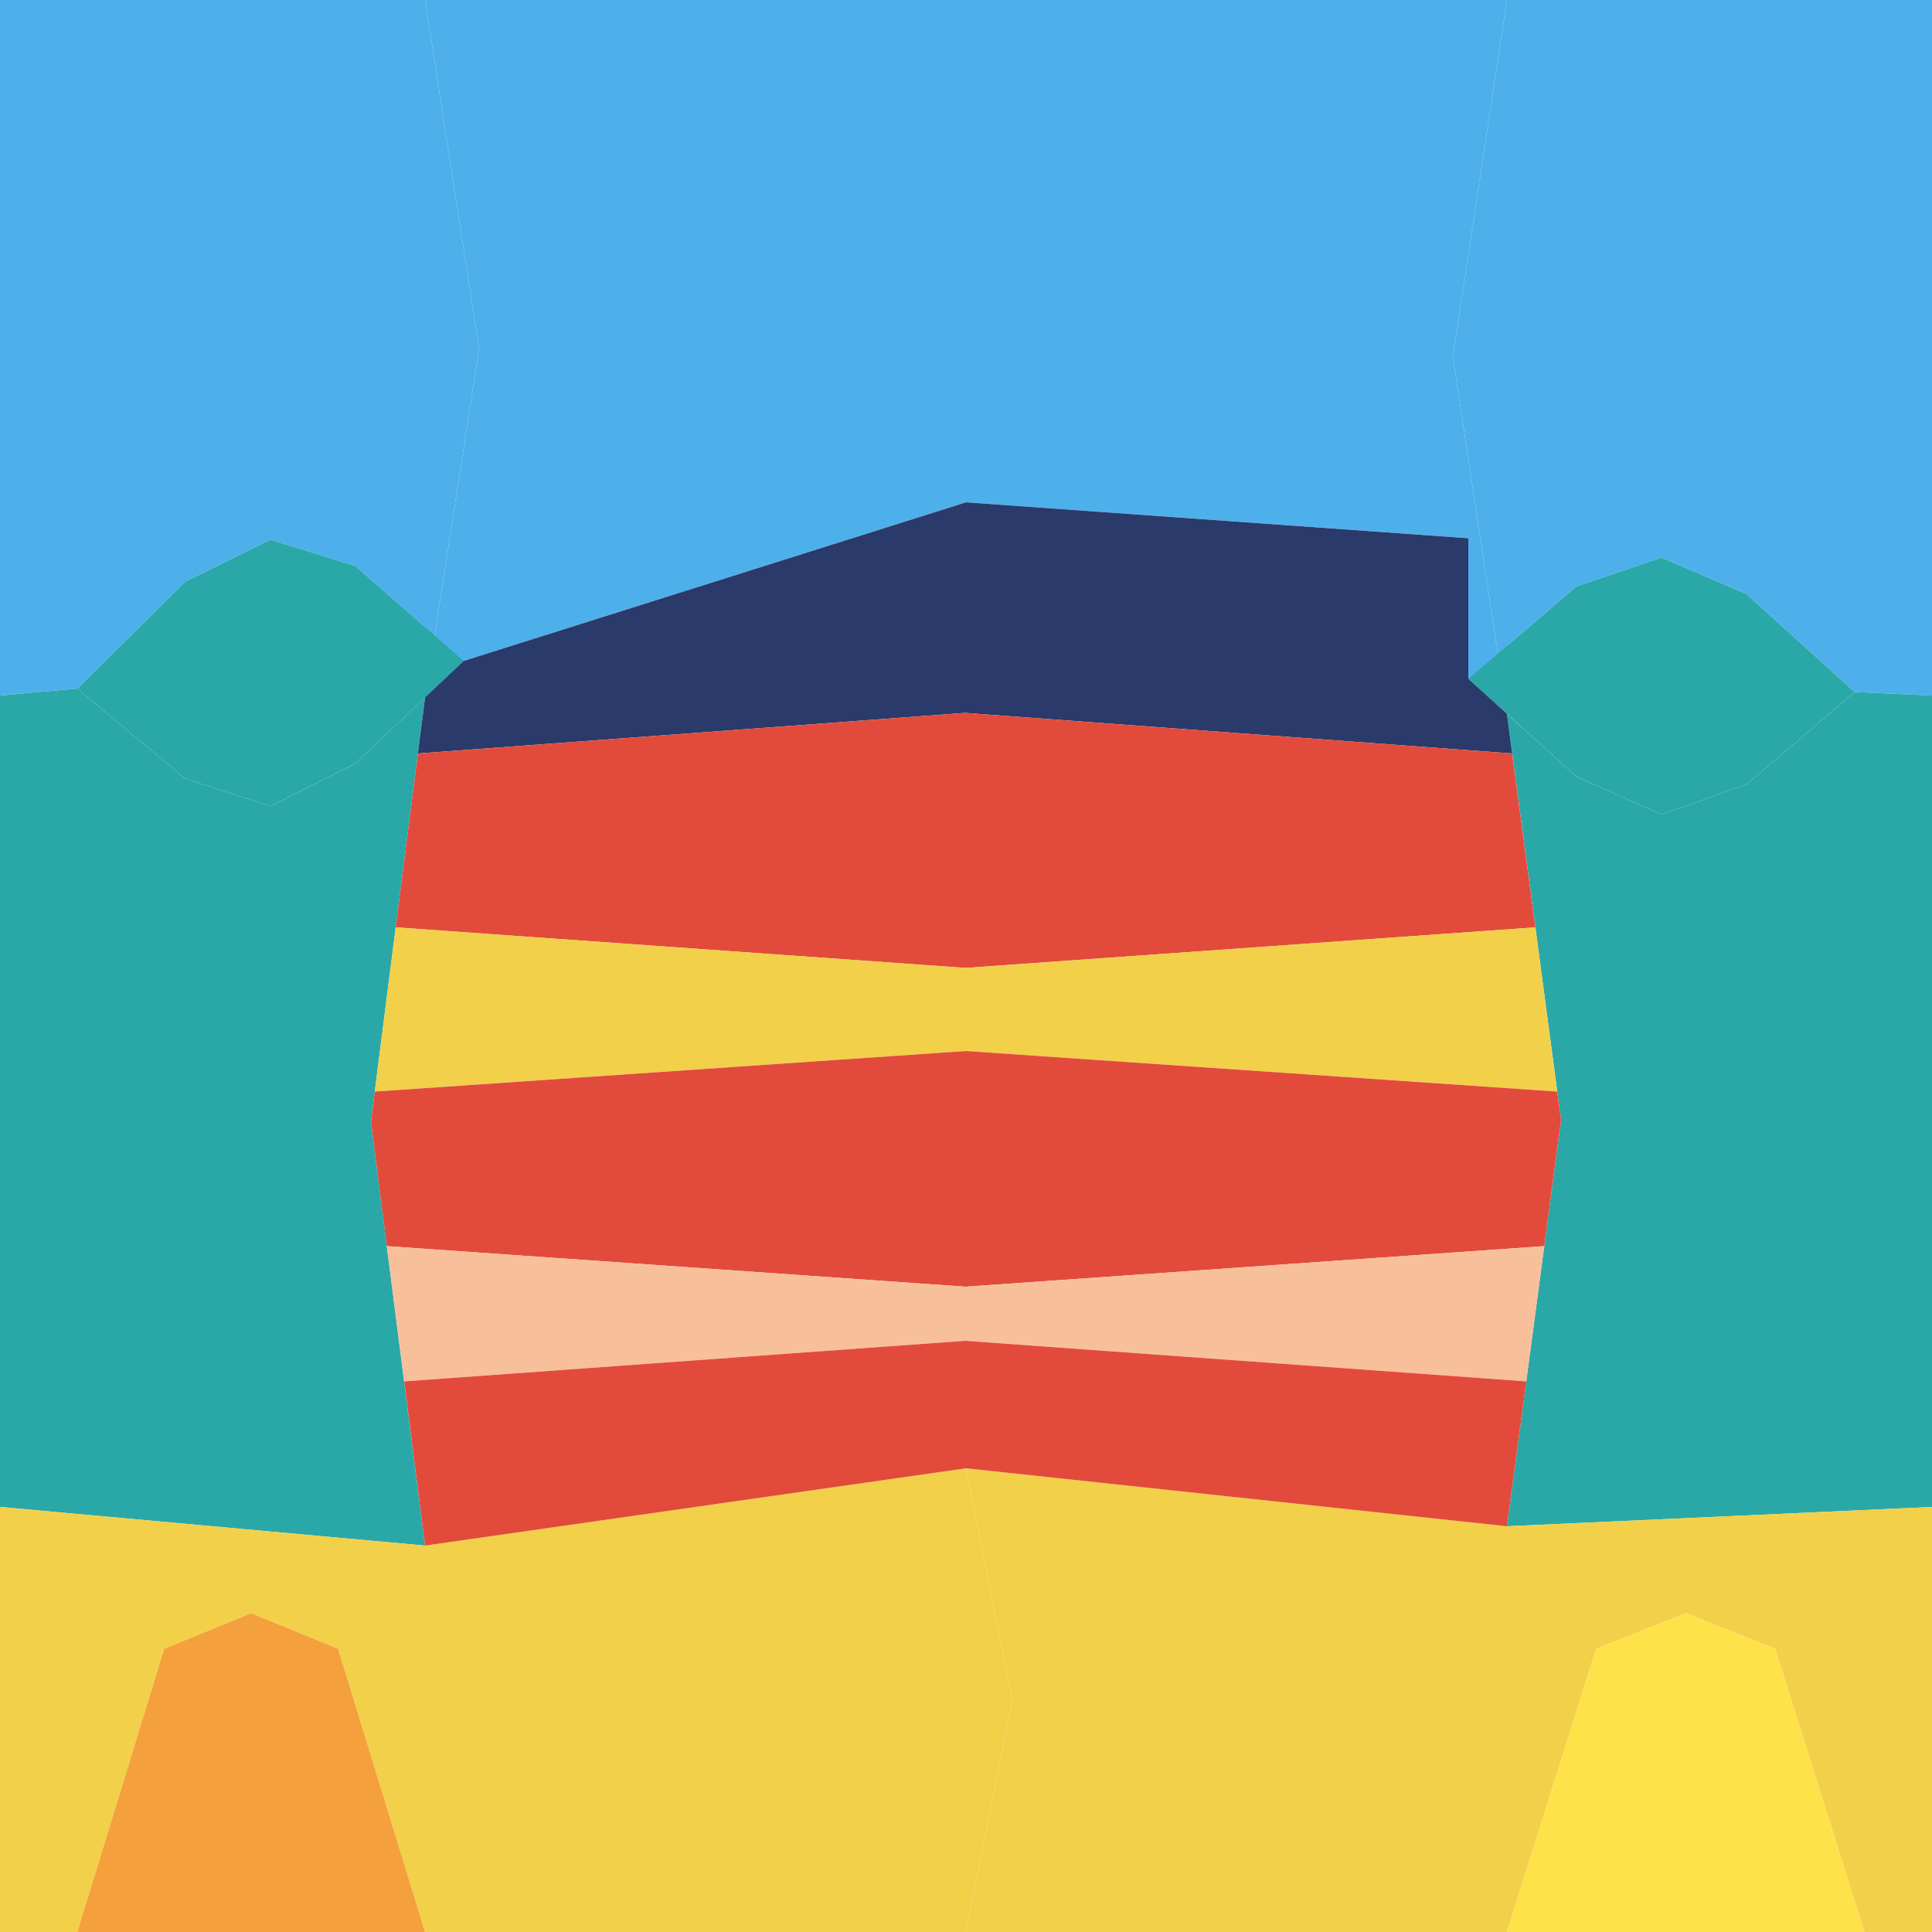
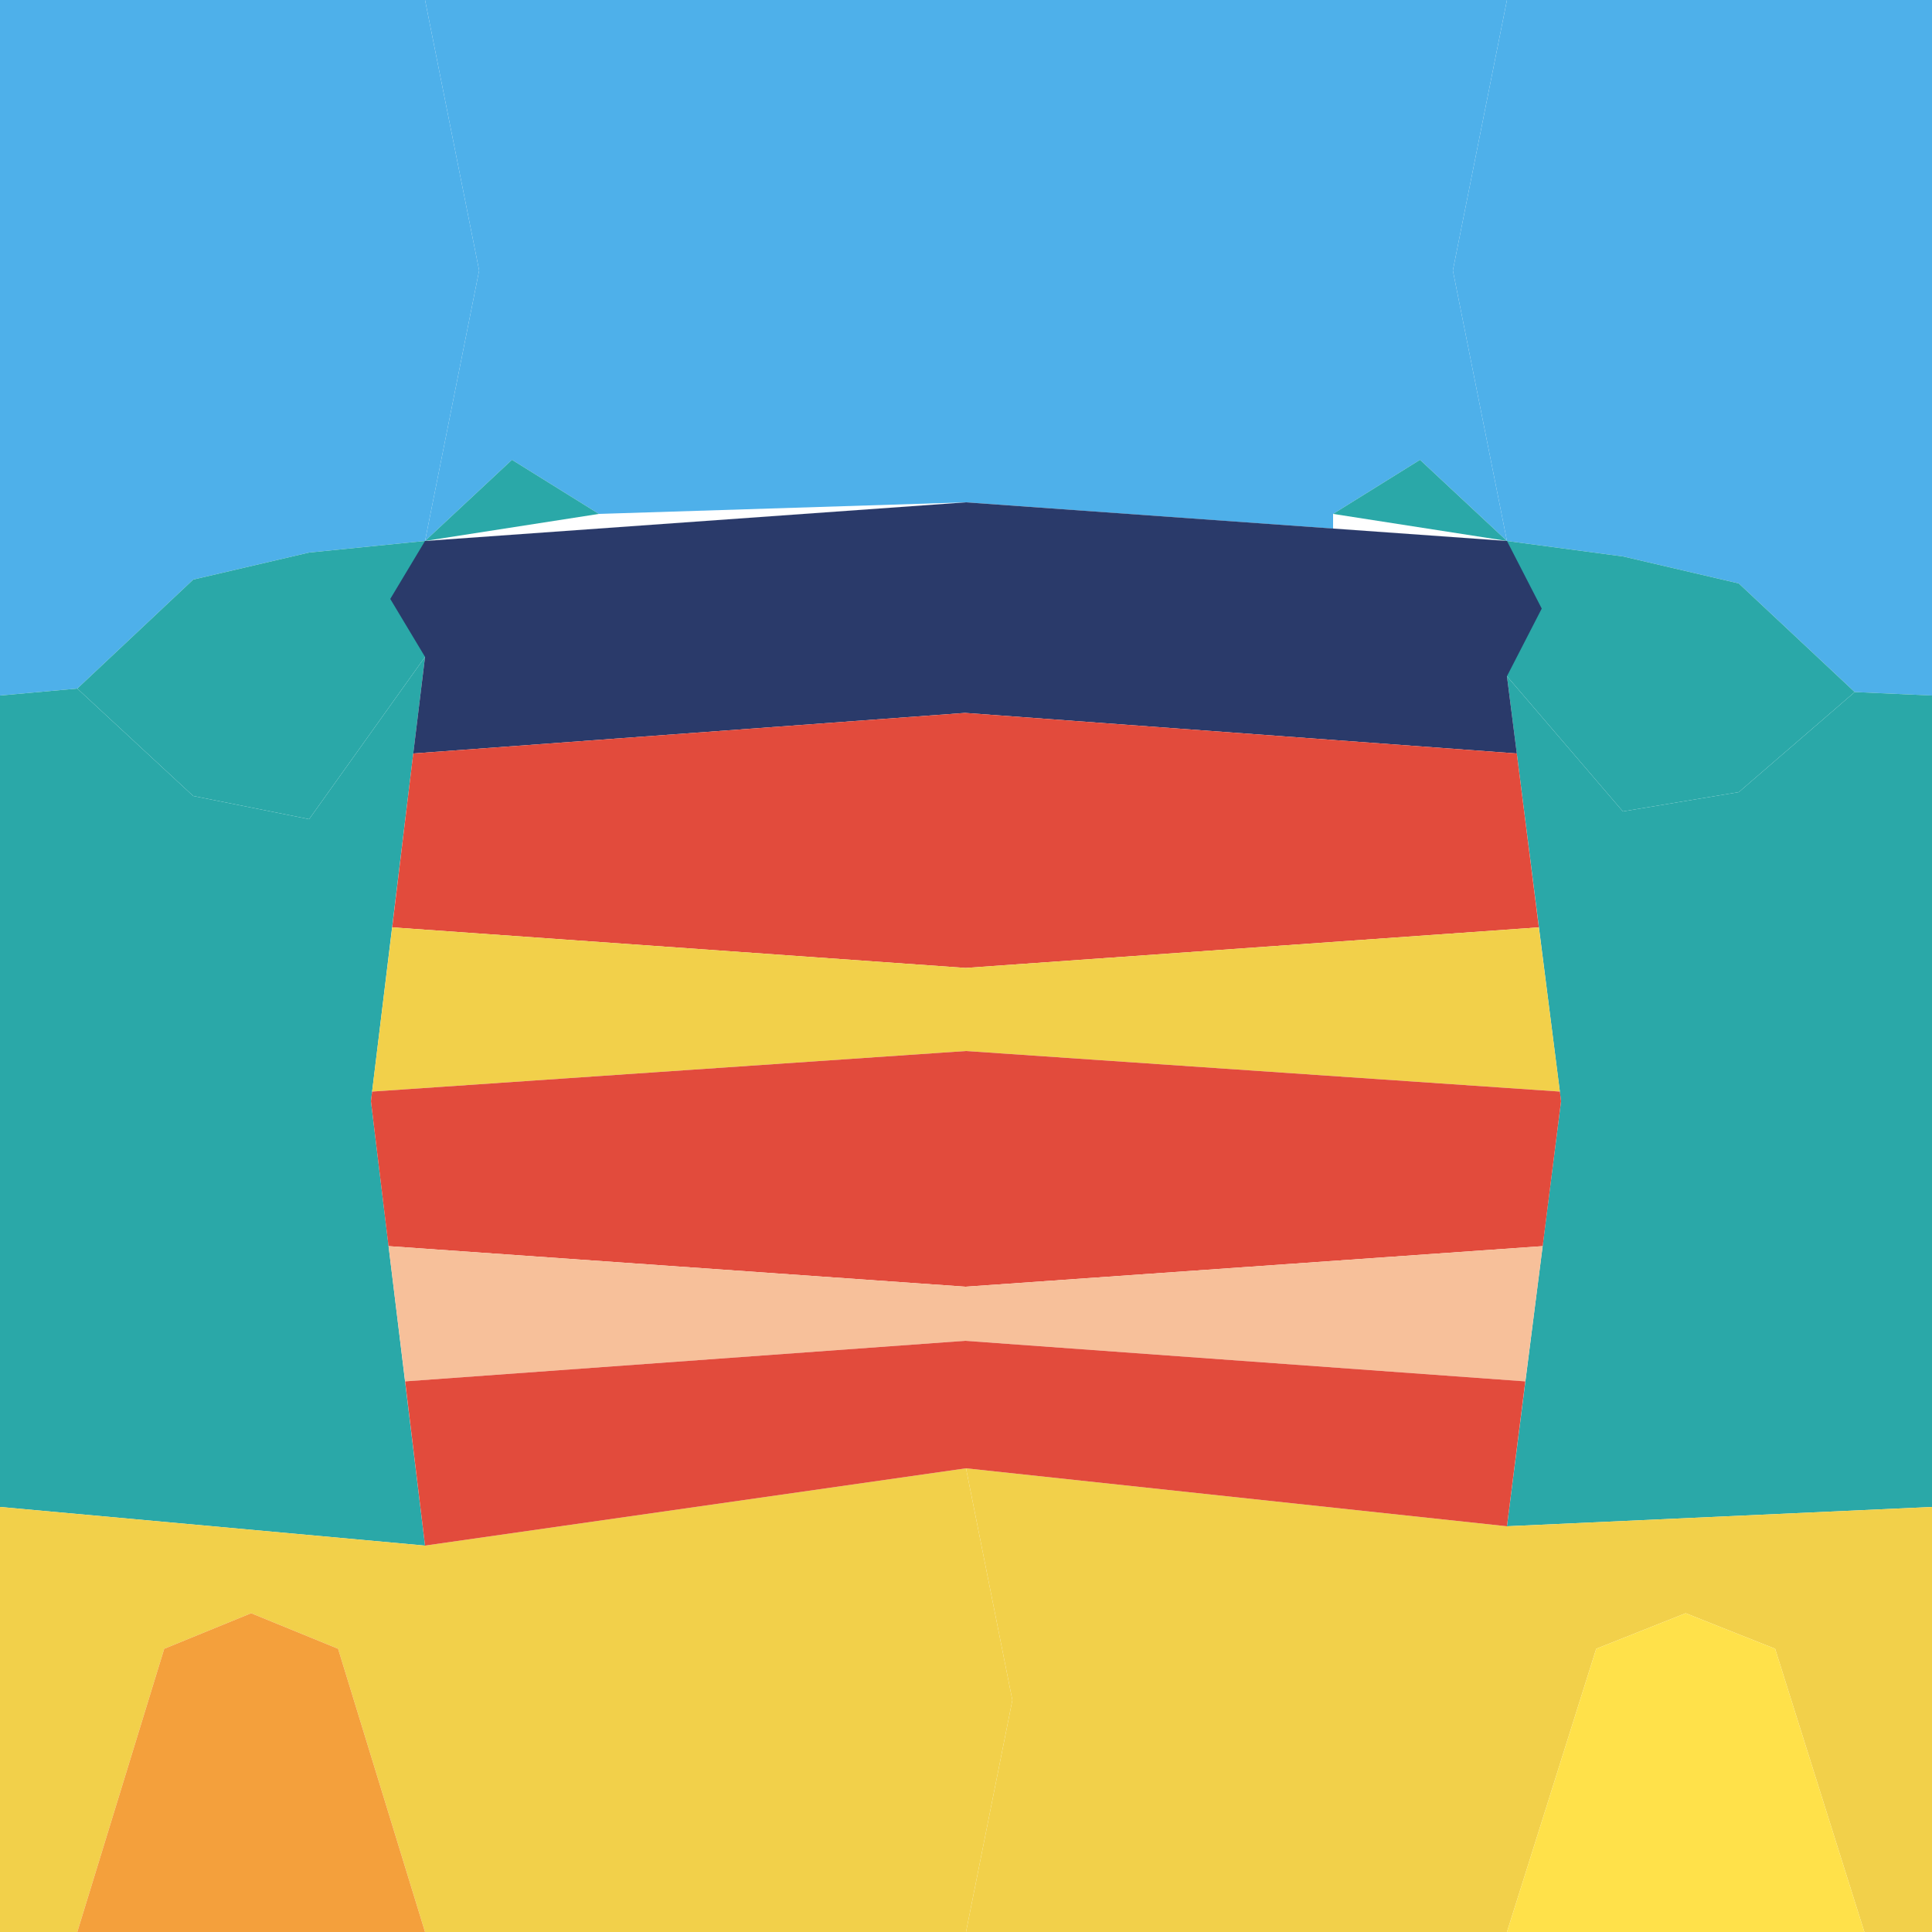
<svg xmlns="http://www.w3.org/2000/svg" viewBox="0 0 100 100">
-   <path data-role="skyL" data-color="5" fill="#4eb0ea" d="M0.00 0.00L22.00 0.00L24.80 18.05L22.00 36.10L22.00 32.46L18.40 29.30L14.00 27.93L9.60 30.10L4.00 35.64L0.00 36.00L0.00 18.00Z" />
-   <path data-role="skyC" data-color="5" fill="#4eb0ea" d="M22.00 0.00L50.00 0.00L78.00 0.00L75.20 18.47L78.00 36.95L78.00 28.00L78.00 36.95L76.00 35.14L76.00 27.86L50.00 26.00L24.00 34.21L22.00 36.10L24.80 18.05Z" />
-   <path data-role="skyR" data-color="5" fill="#4eb0ea" d="M78.00 0.00L100.00 0.00L100.00 18.00L100.00 36.00L96.00 35.82L90.40 30.75L86.00 28.86L81.60 30.35L78.00 33.43L78.00 36.95L75.20 18.47Z" />
-   <path data-role="waterL" data-color="8" fill="#2aa8a8" d="M0.00 36.00L4.00 35.64L9.60 40.31L14.00 41.73L18.40 39.51L22.00 36.10L19.20 58.05L22.00 80.00L0.00 78.00L0.00 57.00Z" />
-   <path data-role="waterR" data-color="8" fill="#2aa8a8" d="M78.00 36.95L81.60 40.20L86.00 42.16L90.40 40.60L96.00 35.82L100.00 36.00L100.00 56.00L100.00 78.00L78.00 79.00L80.80 57.97Z" />
+   <path data-role="skyL" data-color="5" fill="#4eb0ea" d="M0.00 0.00L22.00 0.00L24.80 14.00L22.00 28.00L16.00 28.60L10.00 30.00L4.00 35.64L0.00 36.00L0.00 18.00Z" />
+   <path data-role="skyC" data-color="5" fill="#4eb0ea" d="M22.00 0.00L50.00 0.00L78.00 0.00L75.20 14.00L78.00 28.00L73.50 23.80L69.00 26.60L69.00 27.36L50.00 26.00L31.00 26.60L26.50 23.80L22.00 28.00L24.80 14.00Z" />
+   <path data-role="skyR" data-color="5" fill="#4eb0ea" d="M78.00 0.00L100.00 0.00L100.00 18.00L100.00 36.00L96.00 35.82L90.00 30.20L84.00 28.80L78.00 28.00L75.20 14.00Z" />
+   <path data-role="waterL" data-color="8" fill="#2aa8a8" d="M0.00 36.00L4.00 35.64L10.00 41.20L16.00 42.40L22.00 34.00L19.20 57.00L22.00 80.00L0.00 78.00L0.00 57.00Z" />
+   <path data-role="waterR" data-color="8" fill="#2aa8a8" d="M78.00 35.00L84.00 42.00L90.00 41.00L96.00 35.82L100.00 36.00L100.00 56.00L100.00 78.00L78.00 79.00L80.80 57.00Z" />
  <path data-role="sandL" data-color="2" fill="#f2d04a" d="M0.00 78.00L22.00 80.00L50.00 76.00L52.40 88.00L50.00 100.00L22.00 100.00L17.50 85.34L13.00 83.50L8.50 85.34L4.00 100.00L0.00 100.00L0.00 90.00Z" />
  <path data-role="sandR" data-color="2" fill="#f2d04a" d="M50.00 76.00L78.00 79.00L100.00 78.00L100.00 90.00L100.00 100.00L96.50 100.00L91.88 85.34L87.25 83.50L82.62 85.34L78.00 100.00L50.00 100.00L52.40 88.00Z" />
-   <path data-role="rippleL" data-color="8" fill="#2aa8a8" d="M4.00 35.64L9.60 30.10L14.00 27.93L18.40 29.30L24.00 34.21L18.40 39.51L14.00 41.73L9.60 40.31Z" />
-   <path data-role="rippleR" data-color="8" fill="#2aa8a8" d="M76.00 35.14L81.60 30.35L86.00 28.86L90.40 30.75L96.00 35.82L90.40 40.60L86.00 42.16L81.60 40.20Z" />
+   <path data-role="rippleL" data-color="8" fill="#2aa8a8" d="M4.00 35.64L10.00 30.00L16.00 28.60L22.00 28.00L26.50 23.80L31.00 26.60L22.00 28.00L22.00 34.00L16.00 42.40L10.00 41.20Z" />
+   <path data-role="rippleR" data-color="8" fill="#2aa8a8" d="M78.00 35.00L78.00 28.00L69.00 26.60L73.50 23.80L78.00 28.00L84.00 28.80L90.00 30.20L96.00 35.82L90.00 41.00L84.00 42.00Z" />
  <path data-role="shovel" data-color="6" fill="#f4a03c" d="M4.00 100.00L8.50 100.00L13.00 100.00L17.50 100.00L22.00 100.00L17.50 85.34L13.00 83.50L8.50 85.34Z" />
  <path data-role="pebble" data-color="7" fill="#ffe14a" d="M78.00 100.00L82.62 100.00L87.25 100.00L91.88 100.00L96.50 100.00L91.88 85.34L87.25 83.50L82.62 85.34Z" />
-   <path data-role="handle" data-color="4" fill="#2a3a6a" d="M22.00 36.10L24.00 34.21L50.00 26.00L76.00 27.86L76.00 35.14L78.00 36.95L78.00 28.00L78.00 36.95L78.27 39.00L49.95 36.90L21.63 39.00Z" />
-   <path data-role="rim" data-color="1" fill="#e24b3c" d="M21.63 39.00L49.95 36.90L78.27 39.00L79.47 48.00L49.98 50.10L20.48 48.00Z" />
-   <path data-role="inside" data-color="2" fill="#f2d04a" d="M20.48 48.00L49.98 50.10L79.47 48.00L80.60 56.50L50.00 54.40L19.40 56.50Z" />
-   <path data-role="bandU" data-color="1" fill="#e24b3c" d="M19.40 56.50L50.00 54.40L80.60 56.50L80.80 57.97L79.93 64.50L49.98 66.60L20.02 64.50L19.20 58.05Z" />
-   <path data-role="bandM" data-color="3" fill="#f7c09a" d="M20.02 64.50L49.98 66.60L79.93 64.50L79.00 71.50L49.96 69.40L20.92 71.50Z" />
-   <path data-role="bandD" data-color="1" fill="#e24b3c" d="M20.92 71.50L49.96 69.40L79.00 71.50L78.00 79.00L100.00 78.00L78.00 79.00L50.00 76.00L22.00 80.00L0.00 78.00L22.00 80.00Z" />
+   <path data-role="handle" data-color="4" fill="#2a3a6a" d="M22.00 28.00L50.00 26.00L78.00 28.00L79.80 31.50L78.00 35.00L78.51 39.00L49.95 36.90L21.39 39.00L22.00 34.00L20.20 31.00Z" />
+   <path data-role="rim" data-color="1" fill="#e24b3c" d="M21.39 39.00L49.95 36.90L78.51 39.00L79.65 48.00L49.98 50.10L20.30 48.00Z" />
+   <path data-role="inside" data-color="2" fill="#f2d04a" d="M20.30 48.00L49.98 50.10L79.65 48.00L80.74 56.50L50.00 54.40L19.26 56.50Z" />
+   <path data-role="bandU" data-color="1" fill="#e24b3c" d="M19.26 56.50L50.00 54.40L80.74 56.50L80.80 57.00L79.85 64.50L49.98 66.60L20.11 64.50L19.20 57.00Z" />
+   <path data-role="bandM" data-color="3" fill="#f7c09a" d="M20.11 64.50L49.98 66.60L79.85 64.50L78.95 71.50L49.96 69.40L20.97 71.50Z" />
+   <path data-role="bandD" data-color="1" fill="#e24b3c" d="M20.97 71.50L49.96 69.40L78.95 71.50L78.00 79.00L50.00 76.00L22.00 80.00Z" />
  <path d="M34 52Q35 51 36 52Q35 53 34 52Z" fill="none" />
  <path d="M64 52Q65 51 66 52Q65 53 64 52Z" fill="none" />
  <path d="M34 70Q35 69 36 70Q35 71 34 70Z" fill="none" />
</svg>
